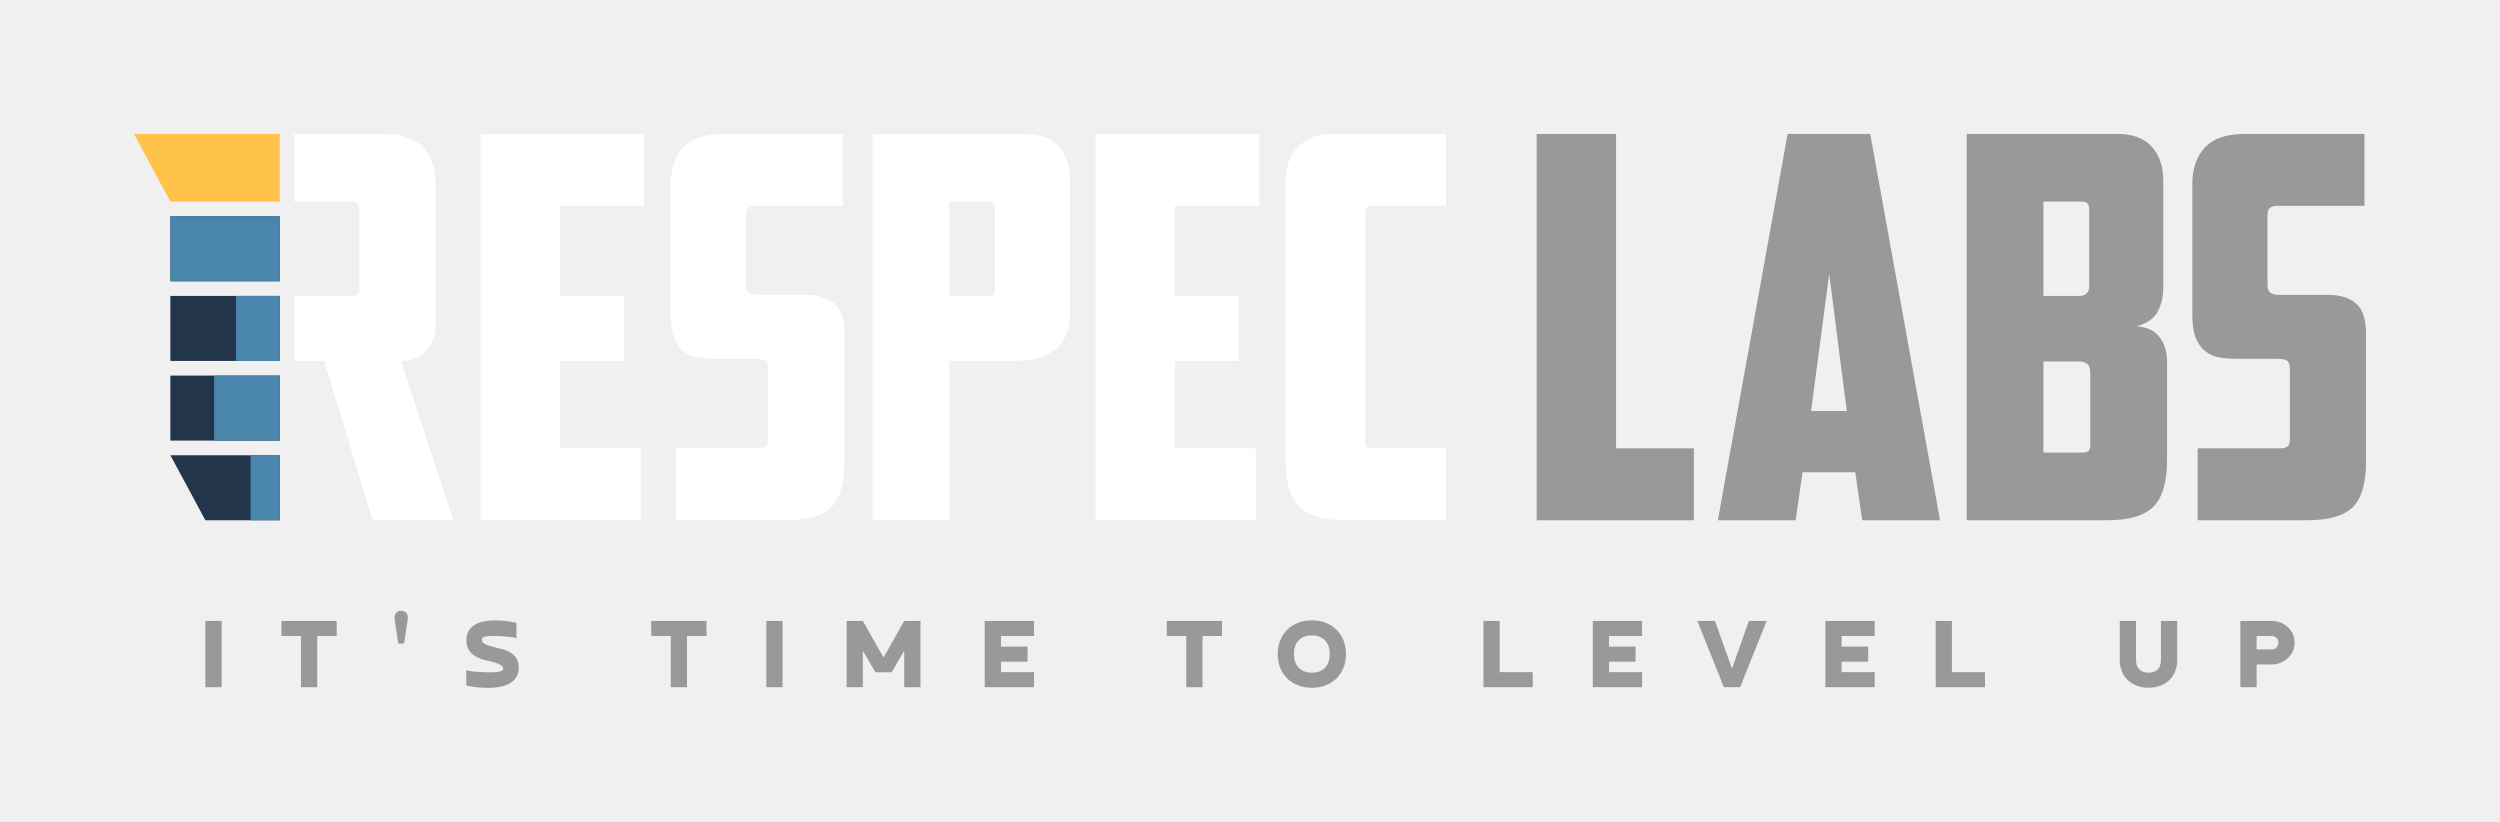
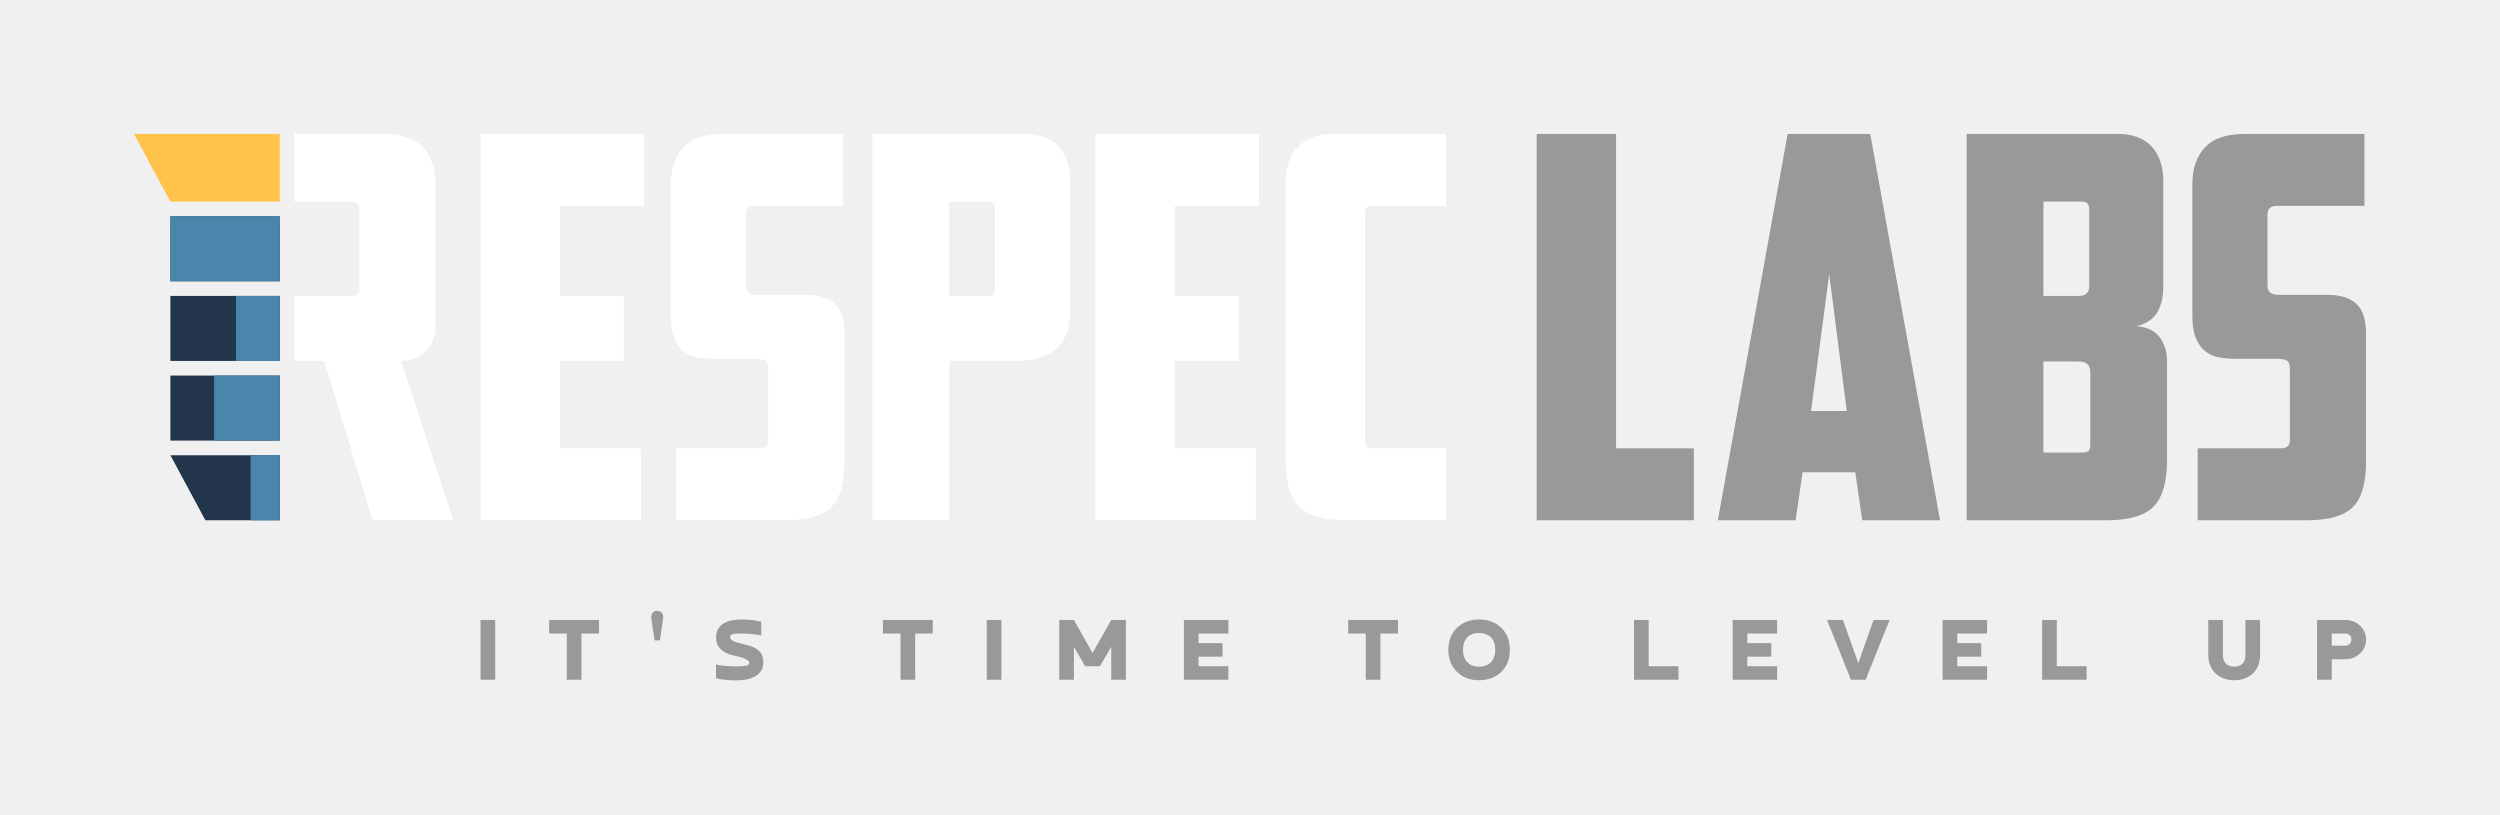
- <svg xmlns="http://www.w3.org/2000/svg" viewBox="-5.027 0.473 93.834 30.845">
+ <svg xmlns="http://www.w3.org/2000/svg" viewBox="-5.027 0.473 93.834 30.563">
  <rect x="1.368" y="8.590" width="4.104" height="2.440" fill="#23354A" />
  <rect x="1.368" y="8.590" width="4.104" height="2.440" fill="#4A86AB" />
  <rect x="1.368" y="11.580" width="4.104" height="2.440" fill="#23354A" />
  <rect x="3.830" y="11.580" width="1.642" height="2.440" fill="#4A86AB" />
  <rect x="1.368" y="14.570" width="4.104" height="2.440" fill="#23354A" />
  <rect x="3.010" y="14.570" width="2.462" height="2.440" fill="#4A86AB" />
  <polygon points="1.368,17.560 5.472,17.560 5.472,20.000 2.682,20.000" fill="#23354A" />
  <rect x="4.378" y="17.560" width="1.094" height="2.440" fill="#4A86AB" />
  <polygon points="0.000,5.5 5.472,5.5 5.472,8.04 1.368,8.04" fill="#FFC24B" />
  <path d="M11.322 12.74 c0 0.32 -0.11 0.613 -0.33 0.88 s-0.543 0.4 -0.97 0.4 l1.967 5.98 L8.954 20 L7.142 14.02 L6.022 14.02 L6.022 11.58 L8.182 11.58 c0.187 0 0.28 -0.1 0.28 -0.3 l0 -2.94 c0 -0.2 -0.093 -0.3 -0.28 -0.3 L6.022 8.04 L6.022 5.5 L9.362 5.5 c0.68 0 1.177 0.17 1.49 0.51 s0.47 0.797 0.47 1.37 l0 5.36 z" fill="#FFFFFF" />
  <g transform="translate(3.7094,0)">
    <path d="M 9.3,5.5 L 15.44,5.5 L 15.44,8.2 L 12.28,8.2 L 12.28,11.58 L 14.68,11.58 L 14.68,14.02 L 12.28,14.02 L 12.28,17.3 L 15.32,17.3 L 15.32,20 L 9.3,20 L 9.3,5.5 L 9.3,5.5  M 16.64,20.0 L 16.64,17.3 L 19.76,17.3 C 19.987,17.3 20.1,17.2 20.1,17.0 L 20.1,14.36 C 20.1,14.16 20.06,14.04 19.98,14.0 C 19.9,13.96 19.76,13.94 19.56,13.94 L 18.06,13.94 C 17.847,13.94 17.643,13.923 17.45,13.89 C 17.257,13.857 17.083,13.78 16.93,13.66 C 16.777,13.54 16.657,13.373 16.57,13.16 C 16.483,12.947 16.44,12.66 16.44,12.3 L 16.44,7.38 C 16.44,6.807 16.597,6.35 16.91,6.01 C 17.223,5.67 17.72,5.5 18.4,5.5 L 22.9,5.5 L 22.9,8.2 L 19.62,8.2 C 19.38,8.2 19.26,8.307 19.26,8.52 L 19.26,11.16 C 19.26,11.307 19.297,11.407 19.37,11.46 C 19.443,11.513 19.553,11.54 19.7,11.54 L 21.52,11.54 C 21.987,11.54 22.343,11.65 22.59,11.87 C 22.837,12.09 22.96,12.473 22.96,13.02 L 22.96,17.8 C 22.96,18.6 22.797,19.167 22.47,19.5 C 22.143,19.833 21.567,20.0 20.74,20.0 L 16.64,20.0 L 16.64,20.0  M 26.89,8.04 L 26.89,11.58 L 28.33,11.58 C 28.45,11.58 28.527,11.557 28.56,11.51 C 28.593,11.463 28.61,11.387 28.61,11.28 L 28.61,8.32 C 28.61,8.133 28.523,8.04 28.35,8.04 L 26.89,8.04 L 26.89,8.04  M 29.71,5.5 C 30.283,5.5 30.713,5.66 31,5.98 C 31.287,6.3 31.43,6.727 31.43,7.26 L 31.43,12.08 C 31.43,12.36 31.4,12.617 31.34,12.85 C 31.28,13.083 31.17,13.287 31.01,13.46 C 30.85,13.633 30.637,13.77 30.37,13.87 C 30.103,13.97 29.77,14.02 29.37,14.02 L 26.89,14.02 L 26.89,20 L 24.01,20 L 24.01,5.5 L 29.71,5.5 L 29.71,5.5  M 32.38,5.5 L 38.52,5.5 L 38.52,8.2 L 35.36,8.2 L 35.36,11.58 L 37.76,11.58 L 37.76,14.02 L 35.36,14.02 L 35.36,17.3 L 38.4,17.3 L 38.4,20 L 32.38,20 L 32.38,5.5 L 32.38,5.5  M 41.78,20.0 C 40.94,20.0 40.353,19.827 40.02,19.48 C 39.687,19.133 39.52,18.56 39.52,17.76 L 39.52,7.28 C 39.52,6.707 39.683,6.267 40.01,5.96 C 40.337,5.653 40.74,5.5 41.22,5.5 L 45.54,5.5 L 45.54,8.2 L 42.76,8.2 C 42.587,8.2 42.5,8.293 42.5,8.48 L 42.5,17.02 C 42.5,17.207 42.587,17.3 42.76,17.3 L 45.54,17.3 L 45.54,20.0 L 41.78,20.0 " fill="#FFFFFF" />
    <path d="M 48.94,5.5 L 51.92,5.5 L 51.92,17.3 L 54.84,17.3 L 54.84,20.0 L 48.94,20.0 L 48.94,5.5  M 58.92,18.2 L 58.66,20.0 L 55.74,20.0 L 58.36,5.5 L 61.46,5.5 L 64.08,20.0 L 61.16,20.0 L 60.9,18.2 L 58.92,18.2  M 59.24,15.9 L 60.58,15.9 L 59.92,10.76 L 59.24,15.9  M 67.96,8.04 L 67.96,11.58 L 69.32,11.58 C 69.427,11.58 69.513,11.55 69.58,11.49 C 69.647,11.43 69.68,11.333 69.68,11.2 L 69.68,8.32 C 69.68,8.133 69.593,8.04 69.42,8.04 L 67.96,8.04 L 67.96,8.04  M 69.72,14.46 C 69.72,14.3 69.68,14.19 69.6,14.13 C 69.52,14.07 69.413,14.04 69.28,14.04 L 67.96,14.04 L 67.96,17.46 L 69.42,17.46 C 69.54,17.46 69.62,17.437 69.66,17.39 C 69.7,17.343 69.72,17.267 69.72,17.16 L 69.72,14.46  M 72.46,11.24 C 72.46,11.6 72.39,11.91 72.25,12.17 C 72.11,12.43 71.847,12.613 71.46,12.72 C 71.86,12.747 72.15,12.887 72.33,13.14 C 72.51,13.393 72.6,13.68 72.6,14 L 72.6,17.76 C 72.6,18.56 72.433,19.133 72.1,19.48 C 71.767,19.827 71.18,20 70.34,20 L 65.08,20 L 65.08,5.5 L 70.74,5.5 C 71.313,5.5 71.743,5.66 72.03,5.98 C 72.317,6.3 72.46,6.727 72.46,7.26 L 72.46,11.24 L 72.46,11.24  M 73.75,20.0 L 73.75,17.3 L 76.87,17.3 C 77.097,17.3 77.21,17.2 77.21,17.0 L 77.21,14.36 C 77.21,14.16 77.17,14.04 77.09,14.0 C 77.01,13.96 76.87,13.94 76.67,13.94 L 75.17,13.94 C 74.957,13.94 74.753,13.923 74.56,13.89 C 74.367,13.857 74.193,13.78 74.04,13.66 C 73.887,13.54 73.767,13.373 73.68,13.16 C 73.593,12.947 73.55,12.66 73.55,12.3 L 73.55,7.38 C 73.55,6.807 73.707,6.35 74.02,6.01 C 74.333,5.67 74.83,5.5 75.51,5.5 L 80.01,5.5 L 80.01,8.2 L 76.73,8.2 C 76.49,8.2 76.37,8.307 76.37,8.52 L 76.37,11.16 C 76.37,11.307 76.407,11.407 76.48,11.46 C 76.553,11.513 76.663,11.54 76.81,11.54 L 78.63,11.54 C 79.097,11.54 79.453,11.65 79.7,11.87 C 79.947,12.09 80.07,12.473 80.07,13.02 L 80.07,17.8 C 80.07,18.6 79.907,19.167 79.58,19.5 C 79.253,19.833 78.677,20.0 77.85,20.0 L 73.75,20.0" fill="#999999" />
  </g>
-   <path d="M1.12 7.76 l3 0 l0 12.24 l-3 0 l0 -12.24 z M15.164 7.76 l10.2 0 l0 2.78 l-3.6 0 l0 9.46 l-3 0 l0 -9.46 l-3.6 0 l0 -2.78 z M38.388 8.12 l-0.58 3.82 l-1.08 0 l-0.58 -3.82 c-0.02 -0.18 -0.04 -0.32 -0.06 -0.46 s-0.04 -0.26 -0.04 -0.4 c0 -0.8 0.38 -1.36 1.22 -1.36 c0.82 0 1.22 0.52 1.22 1.32 c0 0.22 -0.04 0.52 -0.1 0.9 z M49.292 19.7 l0 -2.82 c0.24 0.06 0.54 0.12 0.88 0.16 c0.34 0.06 0.7 0.1 1.08 0.12 s0.76 0.04 1.16 0.06 s0.78 0.04 1.12 0.04 c0.94 0 1.6 -0.06 2 -0.16 c0.38 -0.1 0.58 -0.28 0.58 -0.56 c0 -0.24 -0.18 -0.42 -0.36 -0.56 c-0.66 -0.44 -1.44 -0.62 -2.22 -0.8 c-2.2 -0.44 -4.22 -1.32 -4.22 -3.84 c0 -2.98 2.82 -3.68 5.24 -3.68 c1.34 0 2.7 0.14 4 0.46 l0 2.82 c-0.2 -0.06 -0.46 -0.1 -0.78 -0.16 c-0.34 -0.04 -0.68 -0.08 -1.06 -0.12 c-0.78 -0.08 -1.52 -0.12 -2.3 -0.12 c-0.44 0 -1.36 0 -1.78 0.16 c-0.28 0.1 -0.46 0.22 -0.46 0.54 c0 0.16 0.04 0.3 0.12 0.42 c0.08 0.14 0.22 0.24 0.4 0.34 c0.54 0.3 1.24 0.48 1.84 0.62 c0.5 0.12 1 0.26 1.52 0.4 c1.76 0.48 2.92 1.46 2.92 3.34 c0 3.1 -3.08 3.76 -5.56 3.76 c-1.36 0 -2.78 -0.1 -4.12 -0.42 z M83.44 7.76 l10.2 0 l0 2.78 l-3.6 0 l0 9.46 l-3 0 l0 -9.46 l-3.6 0 l0 -2.78 z M104.684 7.76 l3 0 l0 12.24 l-3 0 l0 -12.24 z M122.508 13.26 l0 6.74 l-3 0 l0 -12.24 l3 0 l3.82 6.76 l3.82 -6.76 l3 0 l0 12.24 l-3 0 l0 -6.74 l-2.32 3.98 l-3 0 z M145.012 7.76 l9.1 0 l0 2.78 l-6.1 0 l0 1.96 l4.9 0 l0 2.78 l-4.9 0 l0 1.94 l6.1 0 l0 2.78 l-9.1 0 l0 -12.24 z M178.62 7.76 l10.2 0 l0 2.78 l-3.6 0 l0 9.46 l-3 0 l0 -9.46 l-3.6 0 l0 -2.78 z M205.404 17.32 c2.18 0 3.3 -1.4 3.3 -3.44 c0 -2.16 -1.2 -3.44 -3.3 -3.44 c-2.2 0 -3.3 1.4 -3.3 3.44 c0 2.12 1.22 3.44 3.3 3.44 z M205.404 20.1 c-3.76 0 -6.3 -2.56 -6.3 -6.22 c0 -3.78 2.66 -6.22 6.3 -6.22 c3.78 0 6.3 2.54 6.3 6.22 c0 3.8 -2.64 6.22 -6.3 6.22 z M246.192 17.22 l0 2.78 l-9.1 0 l0 -12.24 l3 0 l0 9.46 l6.1 0 z M257.276 7.76 l9.1 0 l0 2.78 l-6.1 0 l0 1.96 l4.9 0 l0 2.78 l-4.9 0 l0 1.94 l6.1 0 l0 2.78 l-9.1 0 l0 -12.24 z M286.1 7.76 l3.28 0 l-4.9 12.24 l-3 0 l-4.9 -12.24 l3.26 0 l3.14 8.82 z M300.224 7.76 l9.1 0 l0 2.78 l-6.1 0 l0 1.96 l4.9 0 l0 2.78 l-4.9 0 l0 1.94 l6.1 0 l0 2.78 l-9.1 0 l0 -12.24 z M329.688 17.22 l0 2.78 l-9.1 0 l0 -12.24 l3 0 l0 9.46 l6.1 0 z M362.176 7.76 l3 0 l0 7.24 c0 3.18 -2.28 5.1 -5.3 5.1 c-3.1 0 -5.3 -2.04 -5.3 -5.1 l0 -7.24 l3 0 l0 7.24 c0 1.44 0.86 2.32 2.3 2.32 c1.48 0 2.3 -0.86 2.3 -2.32 l0 -7.24 z M376.84 20 l0 -12.24 l5.8 0 c2.28 0 4.22 1.72 4.22 4.02 c0 2.32 -2 4.02 -4.22 4.02 l-2.8 0 l0 4.2 l-3 0 z M382.64 10.54 l-2.8 0 l0 2.48 l2.8 0 c0.7 0 1.22 -0.54 1.22 -1.24 s-0.52 -1.24 -1.22 -1.24 z" fill="#999999" transform="translate(2.4543,22.2006) scale(0.20329)" />
+   <path d="M1.12 7.76 l3 0 l0 12.24 l-3 0 l0 -12.24 z M15.164 7.76 l10.2 0 l0 2.78 l-3.6 0 l0 9.46 l-3 0 l0 -9.46 l-3.6 0 l0 -2.78 z M38.388 8.12 l-0.58 3.82 l-1.08 0 l-0.58 -3.82 c-0.02 -0.18 -0.04 -0.32 -0.06 -0.46 s-0.04 -0.26 -0.04 -0.4 c0 -0.8 0.38 -1.36 1.22 -1.36 c0.82 0 1.22 0.52 1.22 1.32 c0 0.22 -0.04 0.52 -0.1 0.9 z M49.292 19.7 l0 -2.82 c0.24 0.06 0.54 0.12 0.88 0.16 c0.34 0.06 0.7 0.1 1.08 0.12 s0.76 0.04 1.16 0.06 s0.78 0.04 1.12 0.04 c0.94 0 1.6 -0.06 2 -0.16 c0.38 -0.1 0.58 -0.28 0.58 -0.56 c0 -0.24 -0.18 -0.42 -0.36 -0.56 c-0.66 -0.44 -1.44 -0.62 -2.22 -0.8 c-2.2 -0.44 -4.22 -1.32 -4.22 -3.84 c0 -2.98 2.82 -3.68 5.24 -3.68 c1.34 0 2.7 0.14 4 0.46 l0 2.82 c-0.2 -0.06 -0.46 -0.1 -0.78 -0.16 c-0.34 -0.04 -0.68 -0.08 -1.06 -0.12 c-0.78 -0.08 -1.52 -0.12 -2.3 -0.12 c-0.44 0 -1.36 0 -1.78 0.16 c-0.28 0.1 -0.46 0.22 -0.46 0.54 c0 0.16 0.04 0.3 0.12 0.42 c0.08 0.14 0.22 0.24 0.4 0.34 c0.54 0.3 1.24 0.48 1.84 0.62 c0.5 0.12 1 0.26 1.52 0.4 c1.76 0.48 2.92 1.46 2.92 3.34 c0 3.1 -3.08 3.76 -5.56 3.76 c-1.36 0 -2.78 -0.1 -4.12 -0.42 z M83.44 7.76 l10.2 0 l0 2.78 l-3.6 0 l0 9.46 l-3 0 l0 -9.46 l-3.6 0 l0 -2.78 z M104.684 7.76 l3 0 l0 12.24 l-3 0 l0 -12.24 z M122.508 13.26 l0 6.74 l-3 0 l0 -12.24 l3 0 l3.82 6.76 l3.82 -6.76 l3 0 l0 12.24 l-3 0 l0 -6.74 l-2.32 3.98 l-3 0 z M145.012 7.76 l9.1 0 l0 2.78 l-6.1 0 l0 1.96 l4.9 0 l0 2.78 l-4.9 0 l0 1.94 l6.1 0 l0 2.78 l-9.1 0 l0 -12.24 z M178.62 7.76 l10.2 0 l0 2.78 l-3.6 0 l0 9.46 l-3 0 l0 -9.46 l-3.6 0 l0 -2.78 z M205.404 17.32 c2.18 0 3.3 -1.4 3.3 -3.44 c0 -2.16 -1.2 -3.44 -3.3 -3.44 c-2.2 0 -3.3 1.4 -3.3 3.44 c0 2.12 1.22 3.44 3.3 3.44 z M205.404 20.1 c-3.76 0 -6.3 -2.56 -6.3 -6.22 c0 -3.78 2.66 -6.22 6.3 -6.22 c3.78 0 6.3 2.54 6.3 6.22 c0 3.8 -2.64 6.22 -6.3 6.22 z M246.192 17.22 l0 2.78 l-9.1 0 l0 -12.24 l3 0 l0 9.46 l6.1 0 z M257.276 7.76 l9.1 0 l0 2.78 l-6.1 0 l0 1.96 l4.9 0 l0 2.78 l-4.9 0 l0 1.94 l6.1 0 l0 2.78 l-9.1 0 l0 -12.24 z M286.1 7.76 l3.28 0 l-4.9 12.24 l-3 0 l-4.9 -12.24 l3.26 0 l3.14 8.82 z M300.224 7.76 l9.1 0 l0 2.78 l-6.1 0 l0 1.96 l4.9 0 l0 2.78 l-4.9 0 l0 1.94 l6.1 0 l0 2.78 l-9.1 0 l0 -12.24 z M329.688 17.22 l0 2.78 l-9.1 0 l0 -12.24 l3 0 l0 9.46 l6.1 0 z M362.176 7.76 l3 0 l0 7.24 c0 3.18 -2.28 5.1 -5.3 5.1 c-3.1 0 -5.3 -2.04 -5.3 -5.1 l0 -7.24 l3 0 l0 7.24 c0 1.44 0.86 2.32 2.3 2.32 c1.48 0 2.3 -0.86 2.3 -2.32 l0 -7.24 z M376.84 20 l0 -12.24 l5.8 0 c2.28 0 4.22 1.72 4.22 4.02 c0 2.32 -2 4.02 -4.22 4.02 l-2.8 0 l0 4.2 l-3 0 z M382.64 10.54 l-2.8 0 l0 2.48 l2.8 0 c0.7 0 1.22 -0.54 1.22 -1.24 s-0.52 -1.24 -1.22 -1.24 z" fill="#999999" transform="translate(12.8035,22.3176) scale(0.18347)" />
</svg>
